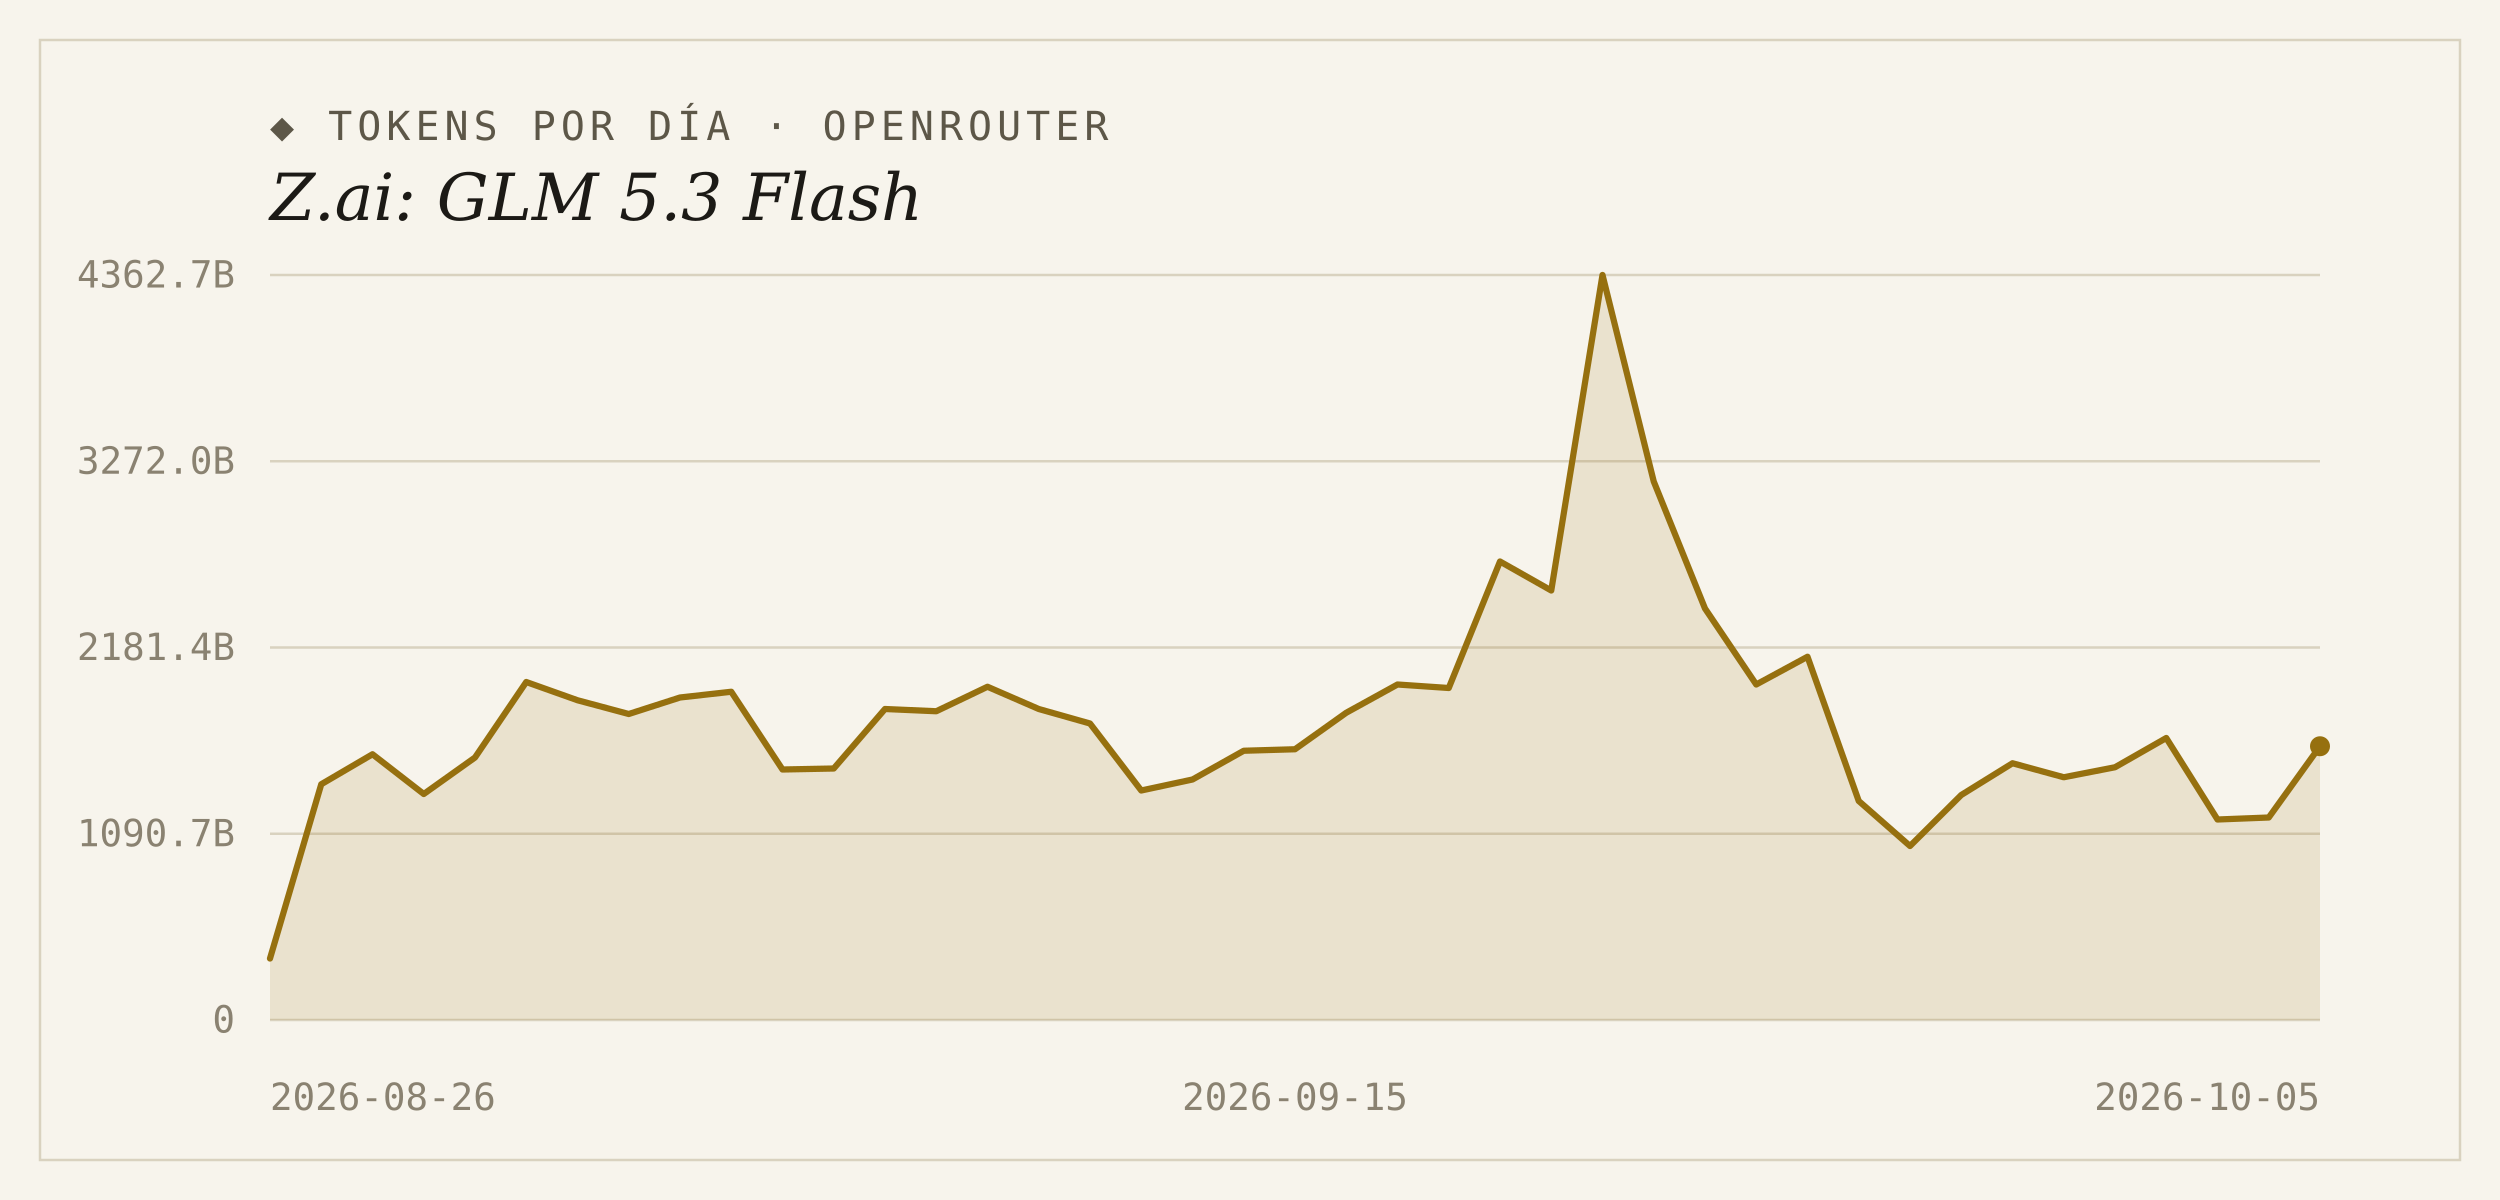
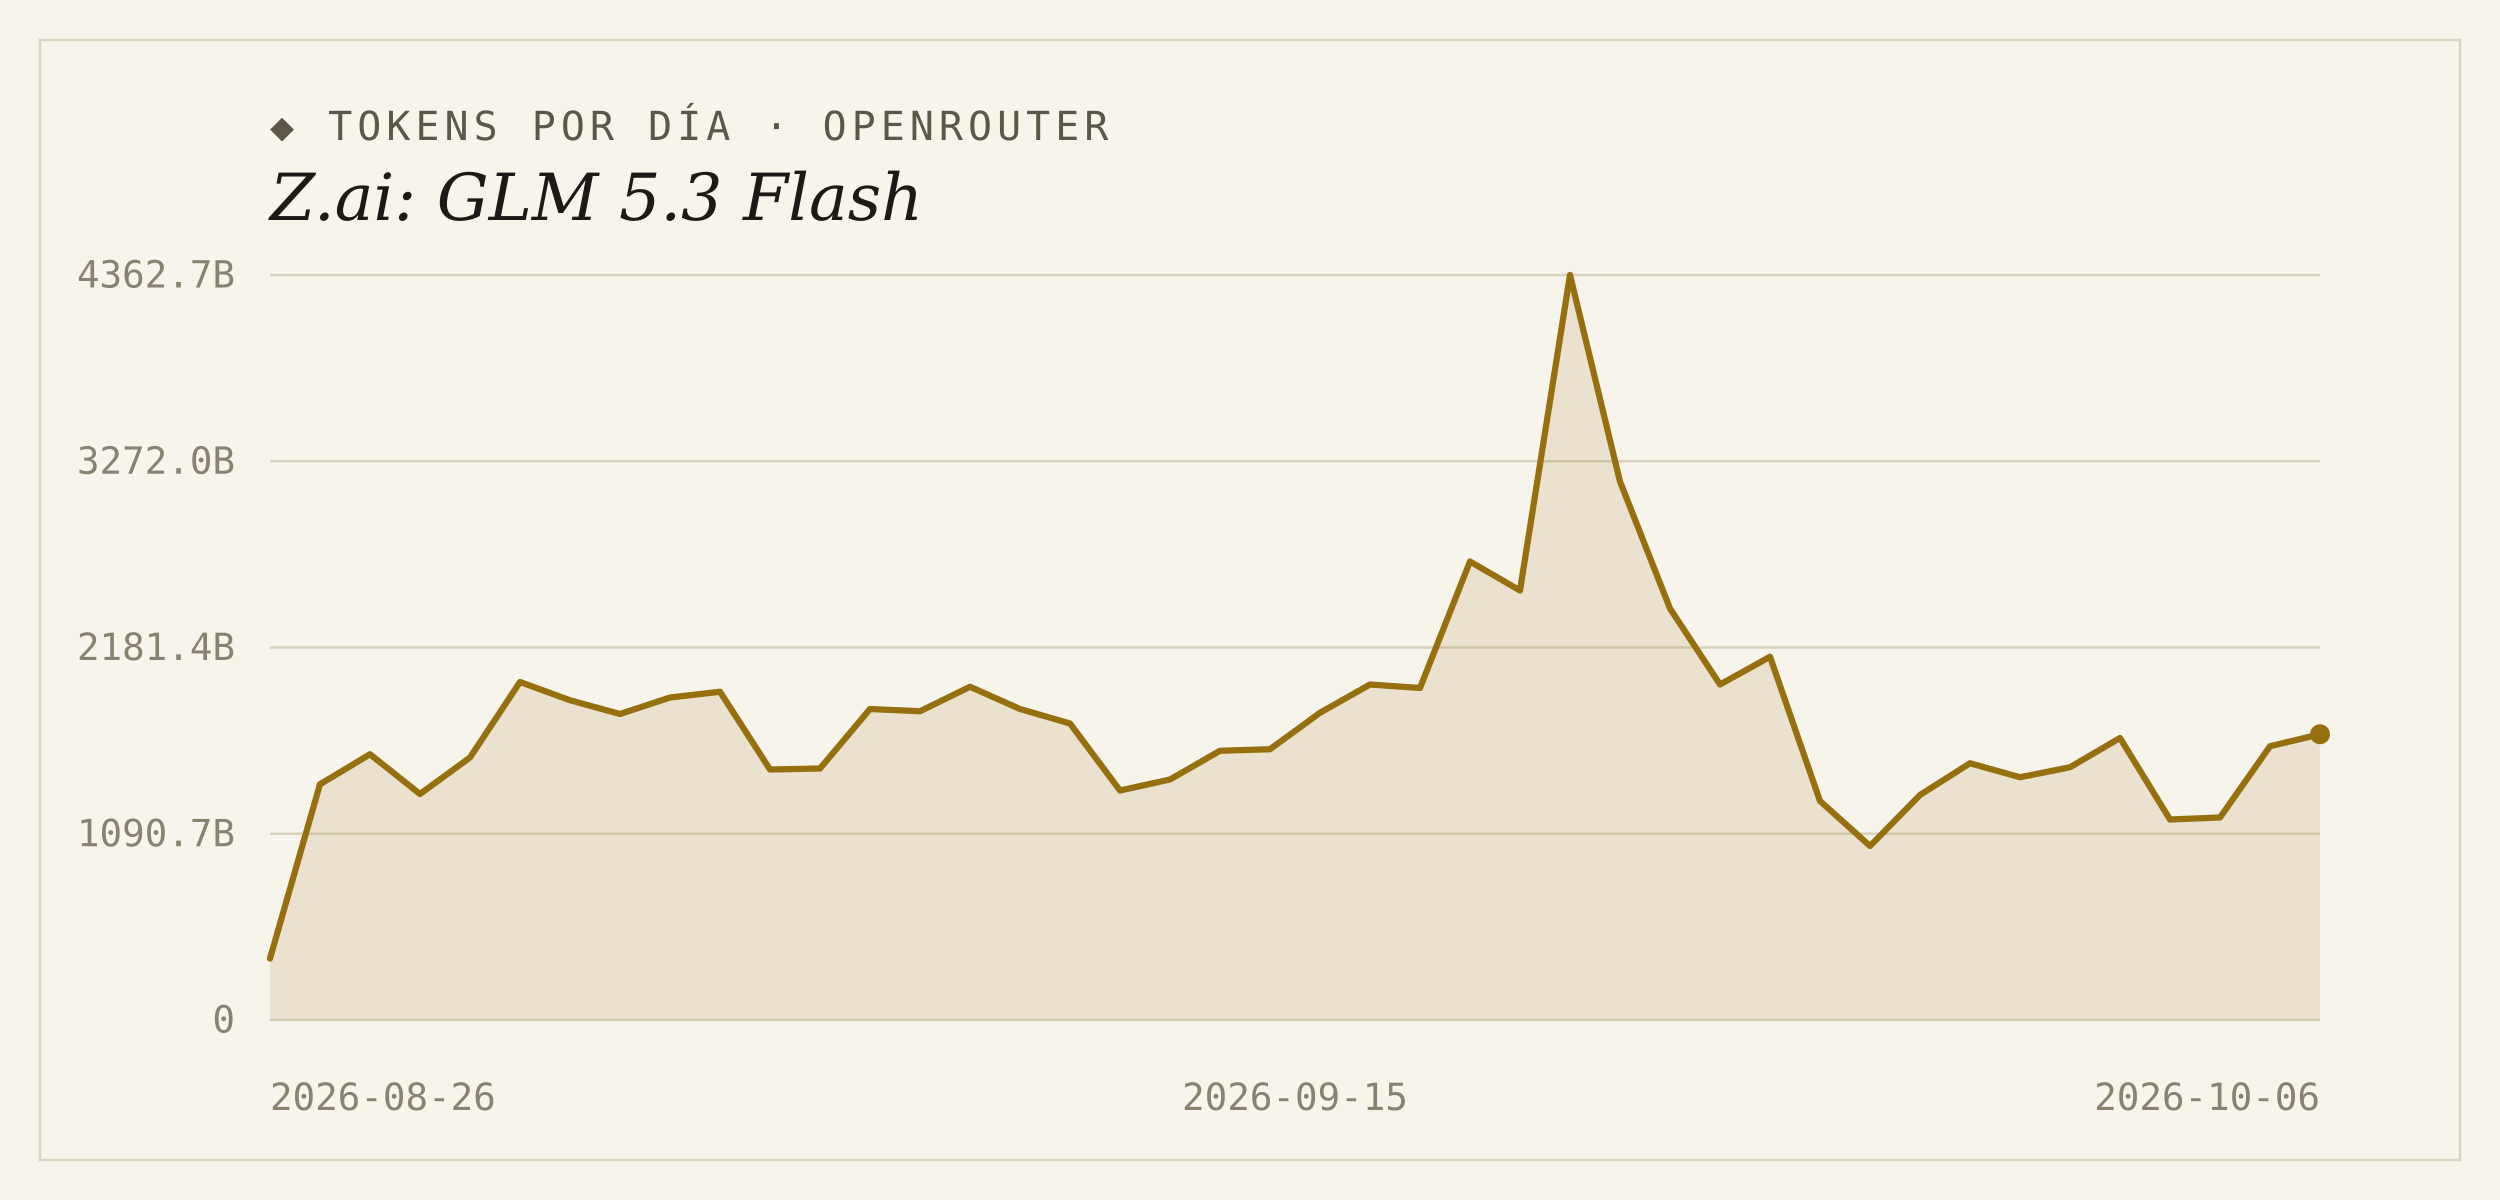
<svg xmlns="http://www.w3.org/2000/svg" width="1000" height="480" viewBox="0 0 1000 480">
  <rect width="1000" height="480" fill="#f7f4ec" />
  <rect x="16" y="16" width="968" height="448" fill="none" stroke="#d9d2bf" stroke-width="1" />
  <text x="108" y="56" font-family="'DejaVu Sans Mono', Consolas, monospace" font-size="16" letter-spacing="2" fill="#5d5748">◆ TOKENS POR DÍA · OPENROUTER</text>
  <text x="108" y="88" font-family="Georgia, 'DejaVu Serif', serif" font-size="26" font-style="italic" fill="#1c1a16">Z.ai: GLM 5.3 Flash</text>
  <line x1="108" y1="408.0" x2="928" y2="408.0" stroke="#d9d2bf" stroke-width="1" />
  <text x="94" y="413" text-anchor="end" font-family="'DejaVu Sans Mono', Consolas, monospace" font-size="15" fill="#8a8271">0</text>
  <line x1="108" y1="333.5" x2="928" y2="333.5" stroke="#d9d2bf" stroke-width="1" />
  <text x="94" y="338.5" text-anchor="end" font-family="'DejaVu Sans Mono', Consolas, monospace" font-size="15" fill="#8a8271">1090.7B</text>
  <line x1="108" y1="259.0" x2="928" y2="259.0" stroke="#d9d2bf" stroke-width="1" />
  <text x="94" y="264" text-anchor="end" font-family="'DejaVu Sans Mono', Consolas, monospace" font-size="15" fill="#8a8271">2181.4B</text>
  <line x1="108" y1="184.5" x2="928" y2="184.5" stroke="#d9d2bf" stroke-width="1" />
  <text x="94" y="189.5" text-anchor="end" font-family="'DejaVu Sans Mono', Consolas, monospace" font-size="15" fill="#8a8271">3272.0B</text>
  <line x1="108" y1="110.0" x2="928" y2="110.0" stroke="#d9d2bf" stroke-width="1" />
  <text x="94" y="115" text-anchor="end" font-family="'DejaVu Sans Mono', Consolas, monospace" font-size="15" fill="#8a8271">4362.7B</text>
-   <path d="M 108,408.0 L 108.0,383.4 L 128.5,313.7 L 149.0,301.7 L 169.5,317.6 L 190.0,303.0 L 210.5,272.8 L 231.0,280.1 L 251.5,285.6 L 272.0,279.0 L 292.5,276.7 L 313.0,307.8 L 333.5,307.4 L 354.0,283.6 L 374.5,284.5 L 395.0,274.7 L 415.5,283.6 L 436.0,289.4 L 456.5,316.2 L 477.0,311.8 L 497.5,300.3 L 518.0,299.7 L 538.5,285.1 L 559.0,273.8 L 579.5,275.2 L 600.0,224.6 L 620.5,236.2 L 641.0,110.0 L 661.5,192.6 L 682.0,243.4 L 702.5,273.8 L 723.0,262.7 L 743.5,320.4 L 764.0,338.4 L 784.5,318.0 L 805.0,305.3 L 825.5,310.9 L 846.0,306.9 L 866.5,295.2 L 887.0,327.8 L 907.5,327.0 L 928.0,298.5 L 928.0,408.0 Z" fill="#96700f" fill-opacity="0.14" />
-   <polyline points="108.0,383.4 128.5,313.7 149.0,301.7 169.5,317.6 190.0,303.0 210.5,272.8 231.0,280.1 251.5,285.6 272.0,279.0 292.5,276.7 313.0,307.8 333.5,307.4 354.0,283.6 374.5,284.5 395.0,274.7 415.5,283.6 436.0,289.4 456.5,316.2 477.0,311.8 497.5,300.3 518.0,299.7 538.5,285.1 559.0,273.8 579.5,275.2 600.0,224.6 620.5,236.2 641.0,110.0 661.5,192.6 682.0,243.4 702.5,273.8 723.0,262.7 743.5,320.4 764.0,338.4 784.5,318.0 805.0,305.3 825.5,310.9 846.0,306.9 866.5,295.2 887.0,327.8 907.5,327.0 928.0,298.5" fill="none" stroke="#96700f" stroke-width="2.5" stroke-linejoin="round" stroke-linecap="round" />
-   <circle cx="928.0" cy="298.5" r="4" fill="#96700f" />
+   <path d="M 108,408.0 L 108.0,383.4 L 128.0,313.7 L 148.0,301.7 L 168.0,317.6 L 188.0,303.0 L 208.0,272.8 L 228.0,280.1 L 248.0,285.6 L 268.0,279.0 L 288.0,276.7 L 308.0,307.8 L 328.0,307.4 L 348.0,283.6 L 368.0,284.5 L 388.0,274.7 L 408.0,283.6 L 428.0,289.4 L 448.0,316.2 L 468.0,311.8 L 488.0,300.3 L 508.0,299.7 L 528.0,285.1 L 548.0,273.8 L 568.0,275.2 L 588.0,224.6 L 608.0,236.2 L 628.0,110.0 L 648.0,192.6 L 668.0,243.4 L 688.0,273.8 L 708.0,262.7 L 728.0,320.4 L 748.0,338.4 L 768.0,318.0 L 788.0,305.3 L 808.0,310.9 L 828.0,306.9 L 848.0,295.2 L 868.0,327.8 L 888.0,327.0 L 908.0,298.5 L 928.0,293.7 L 928.0,408.0 Z" fill="#96700f" fill-opacity="0.14" />
+   <polyline points="108.0,383.4 128.0,313.7 148.0,301.7 168.0,317.6 188.0,303.0 208.0,272.8 228.0,280.1 248.0,285.6 268.0,279.0 288.0,276.7 308.0,307.8 328.0,307.4 348.0,283.6 368.0,284.5 388.0,274.7 408.0,283.6 428.0,289.4 448.0,316.2 468.0,311.8 488.0,300.3 508.0,299.7 528.0,285.1 548.0,273.8 568.0,275.2 588.0,224.6 608.0,236.2 628.0,110.0 648.0,192.6 668.0,243.4 688.0,273.8 708.0,262.7 728.0,320.4 748.0,338.4 768.0,318.0 788.0,305.3 808.0,310.9 828.0,306.9 848.0,295.2 868.0,327.8 888.0,327.0 908.0,298.5 928.0,293.7" fill="none" stroke="#96700f" stroke-width="2.5" stroke-linejoin="round" stroke-linecap="round" />
+   <circle cx="928.0" cy="293.7" r="4" fill="#96700f" />
  <text x="108" y="444" text-anchor="start" font-family="'DejaVu Sans Mono', Consolas, monospace" font-size="15" fill="#8a8271">2026-08-26</text>
  <text x="518" y="444" text-anchor="middle" font-family="'DejaVu Sans Mono', Consolas, monospace" font-size="15" fill="#8a8271">2026-09-15</text>
-   <text x="928" y="444" text-anchor="end" font-family="'DejaVu Sans Mono', Consolas, monospace" font-size="15" fill="#8a8271">2026-10-05</text>
+   <text x="928" y="444" text-anchor="end" font-family="'DejaVu Sans Mono', Consolas, monospace" font-size="15" fill="#8a8271">2026-10-06</text>
</svg>
